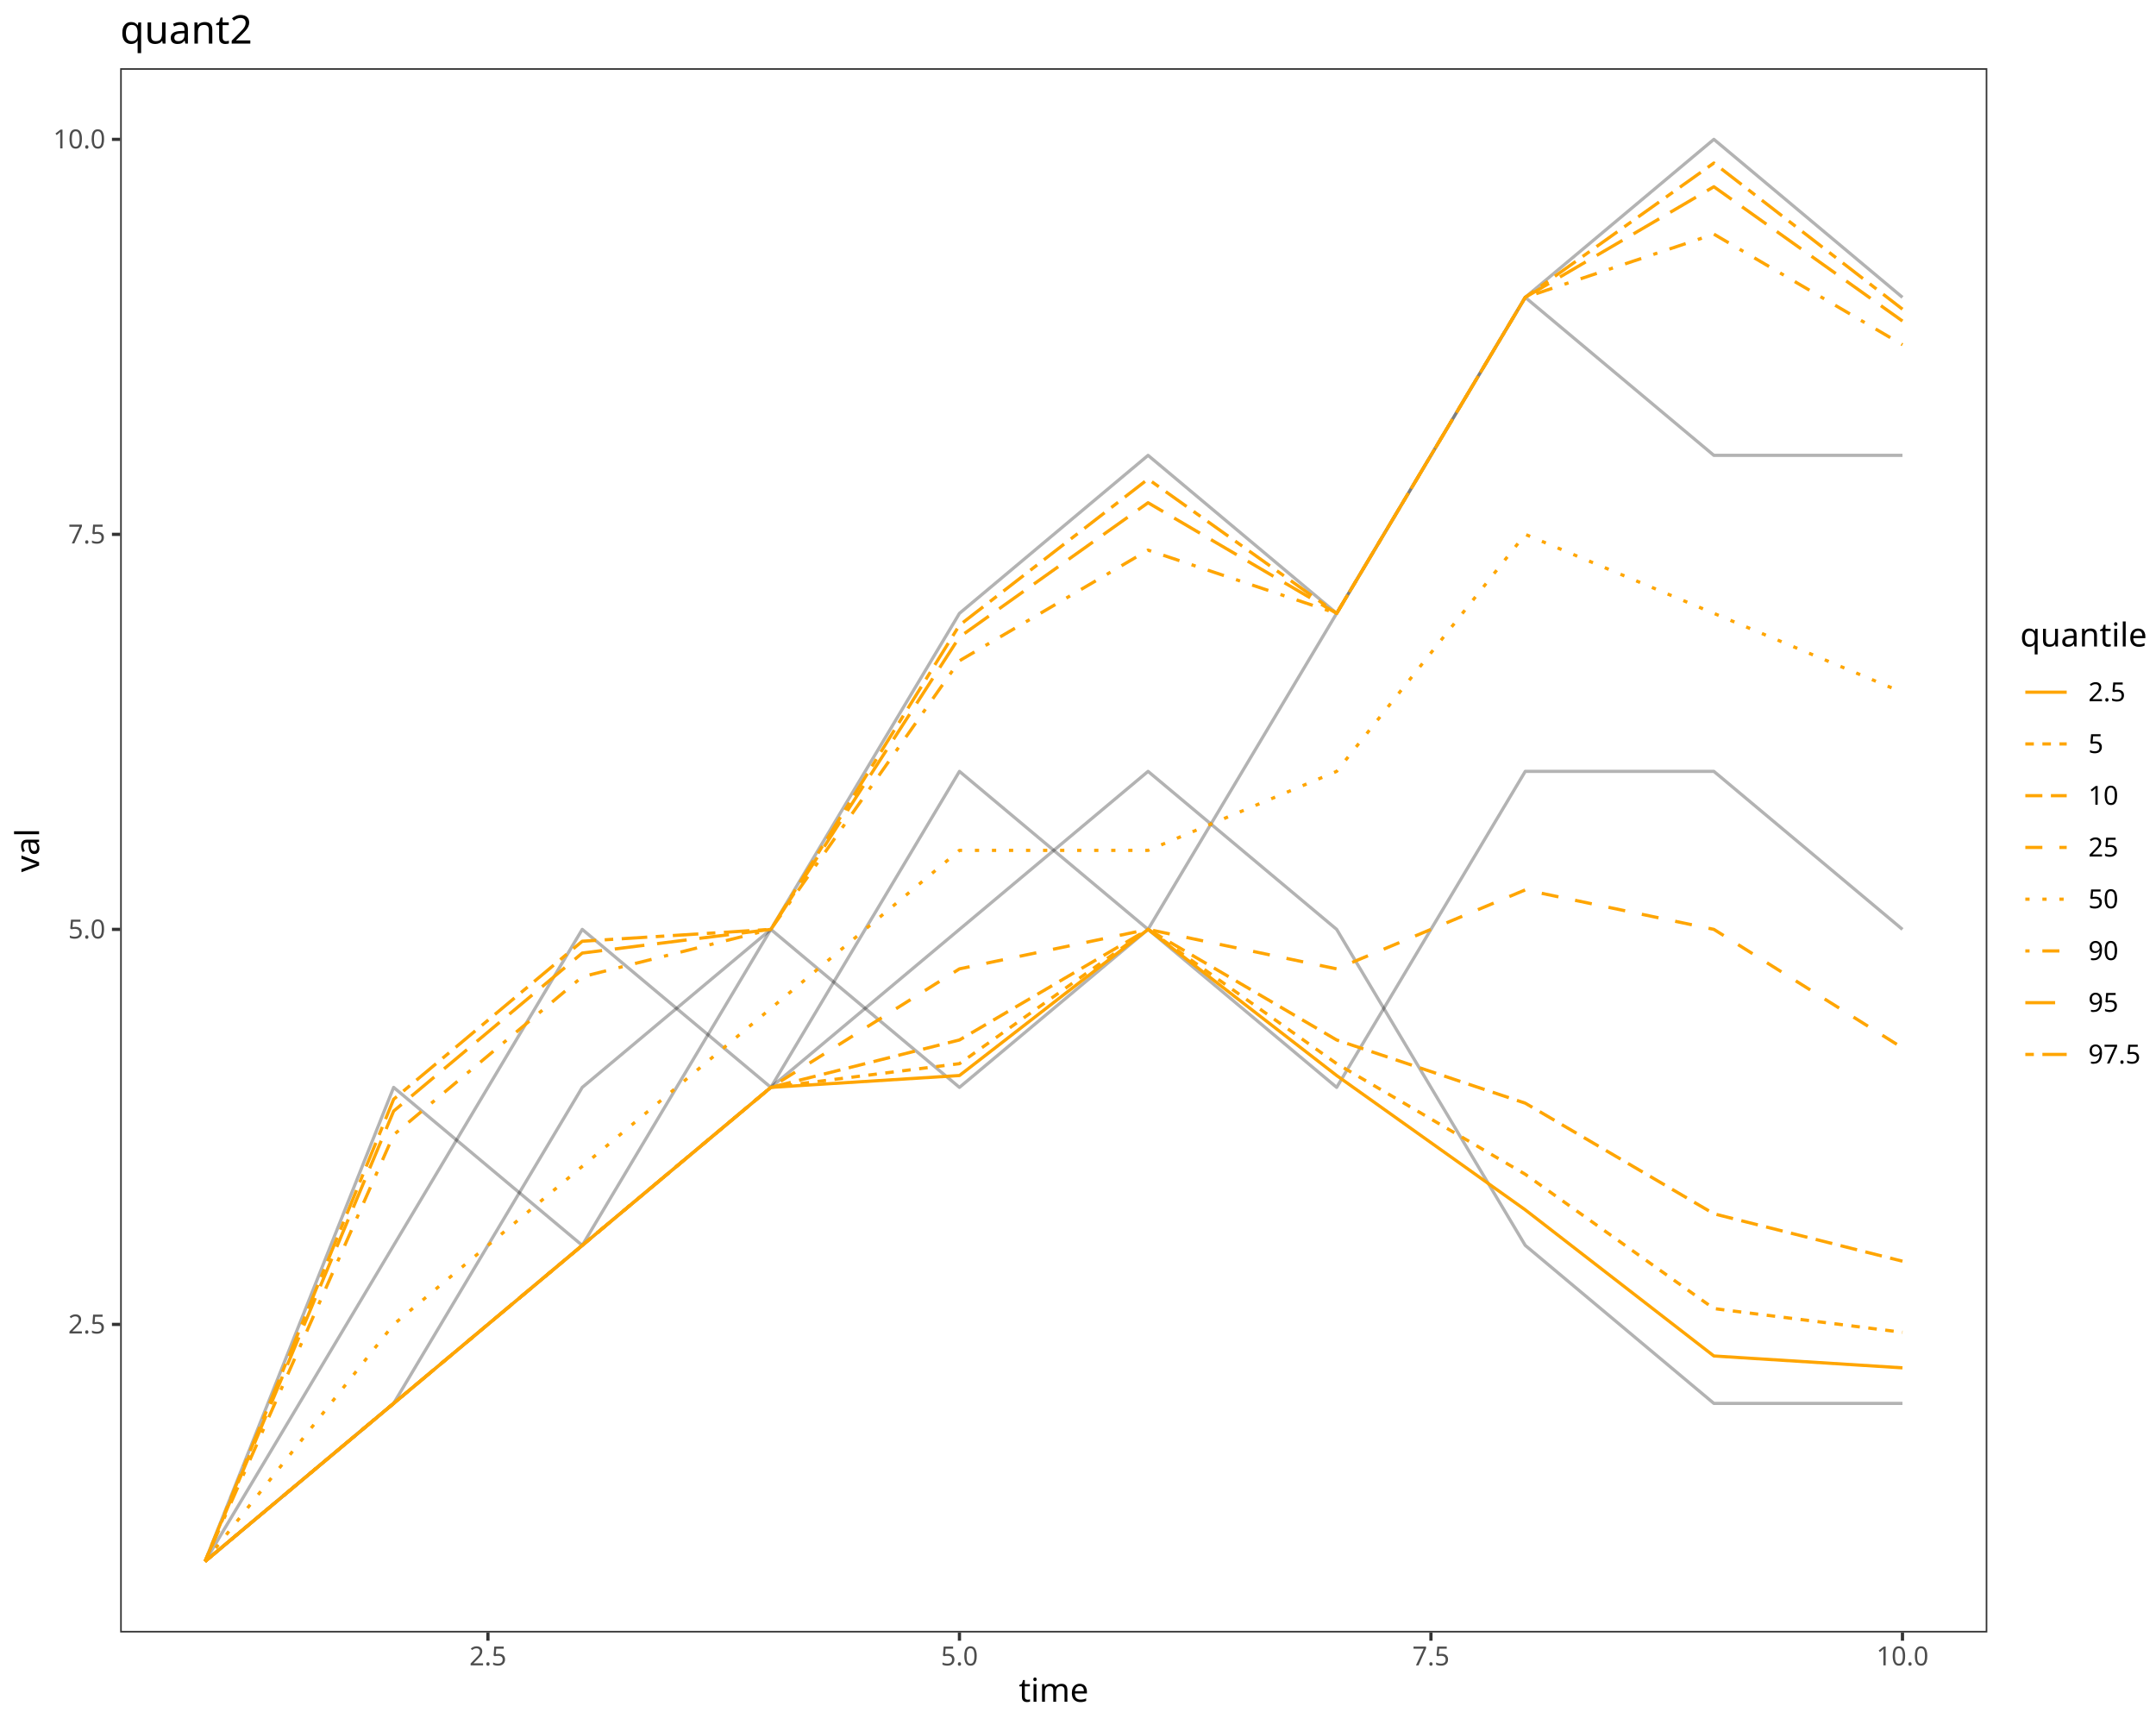
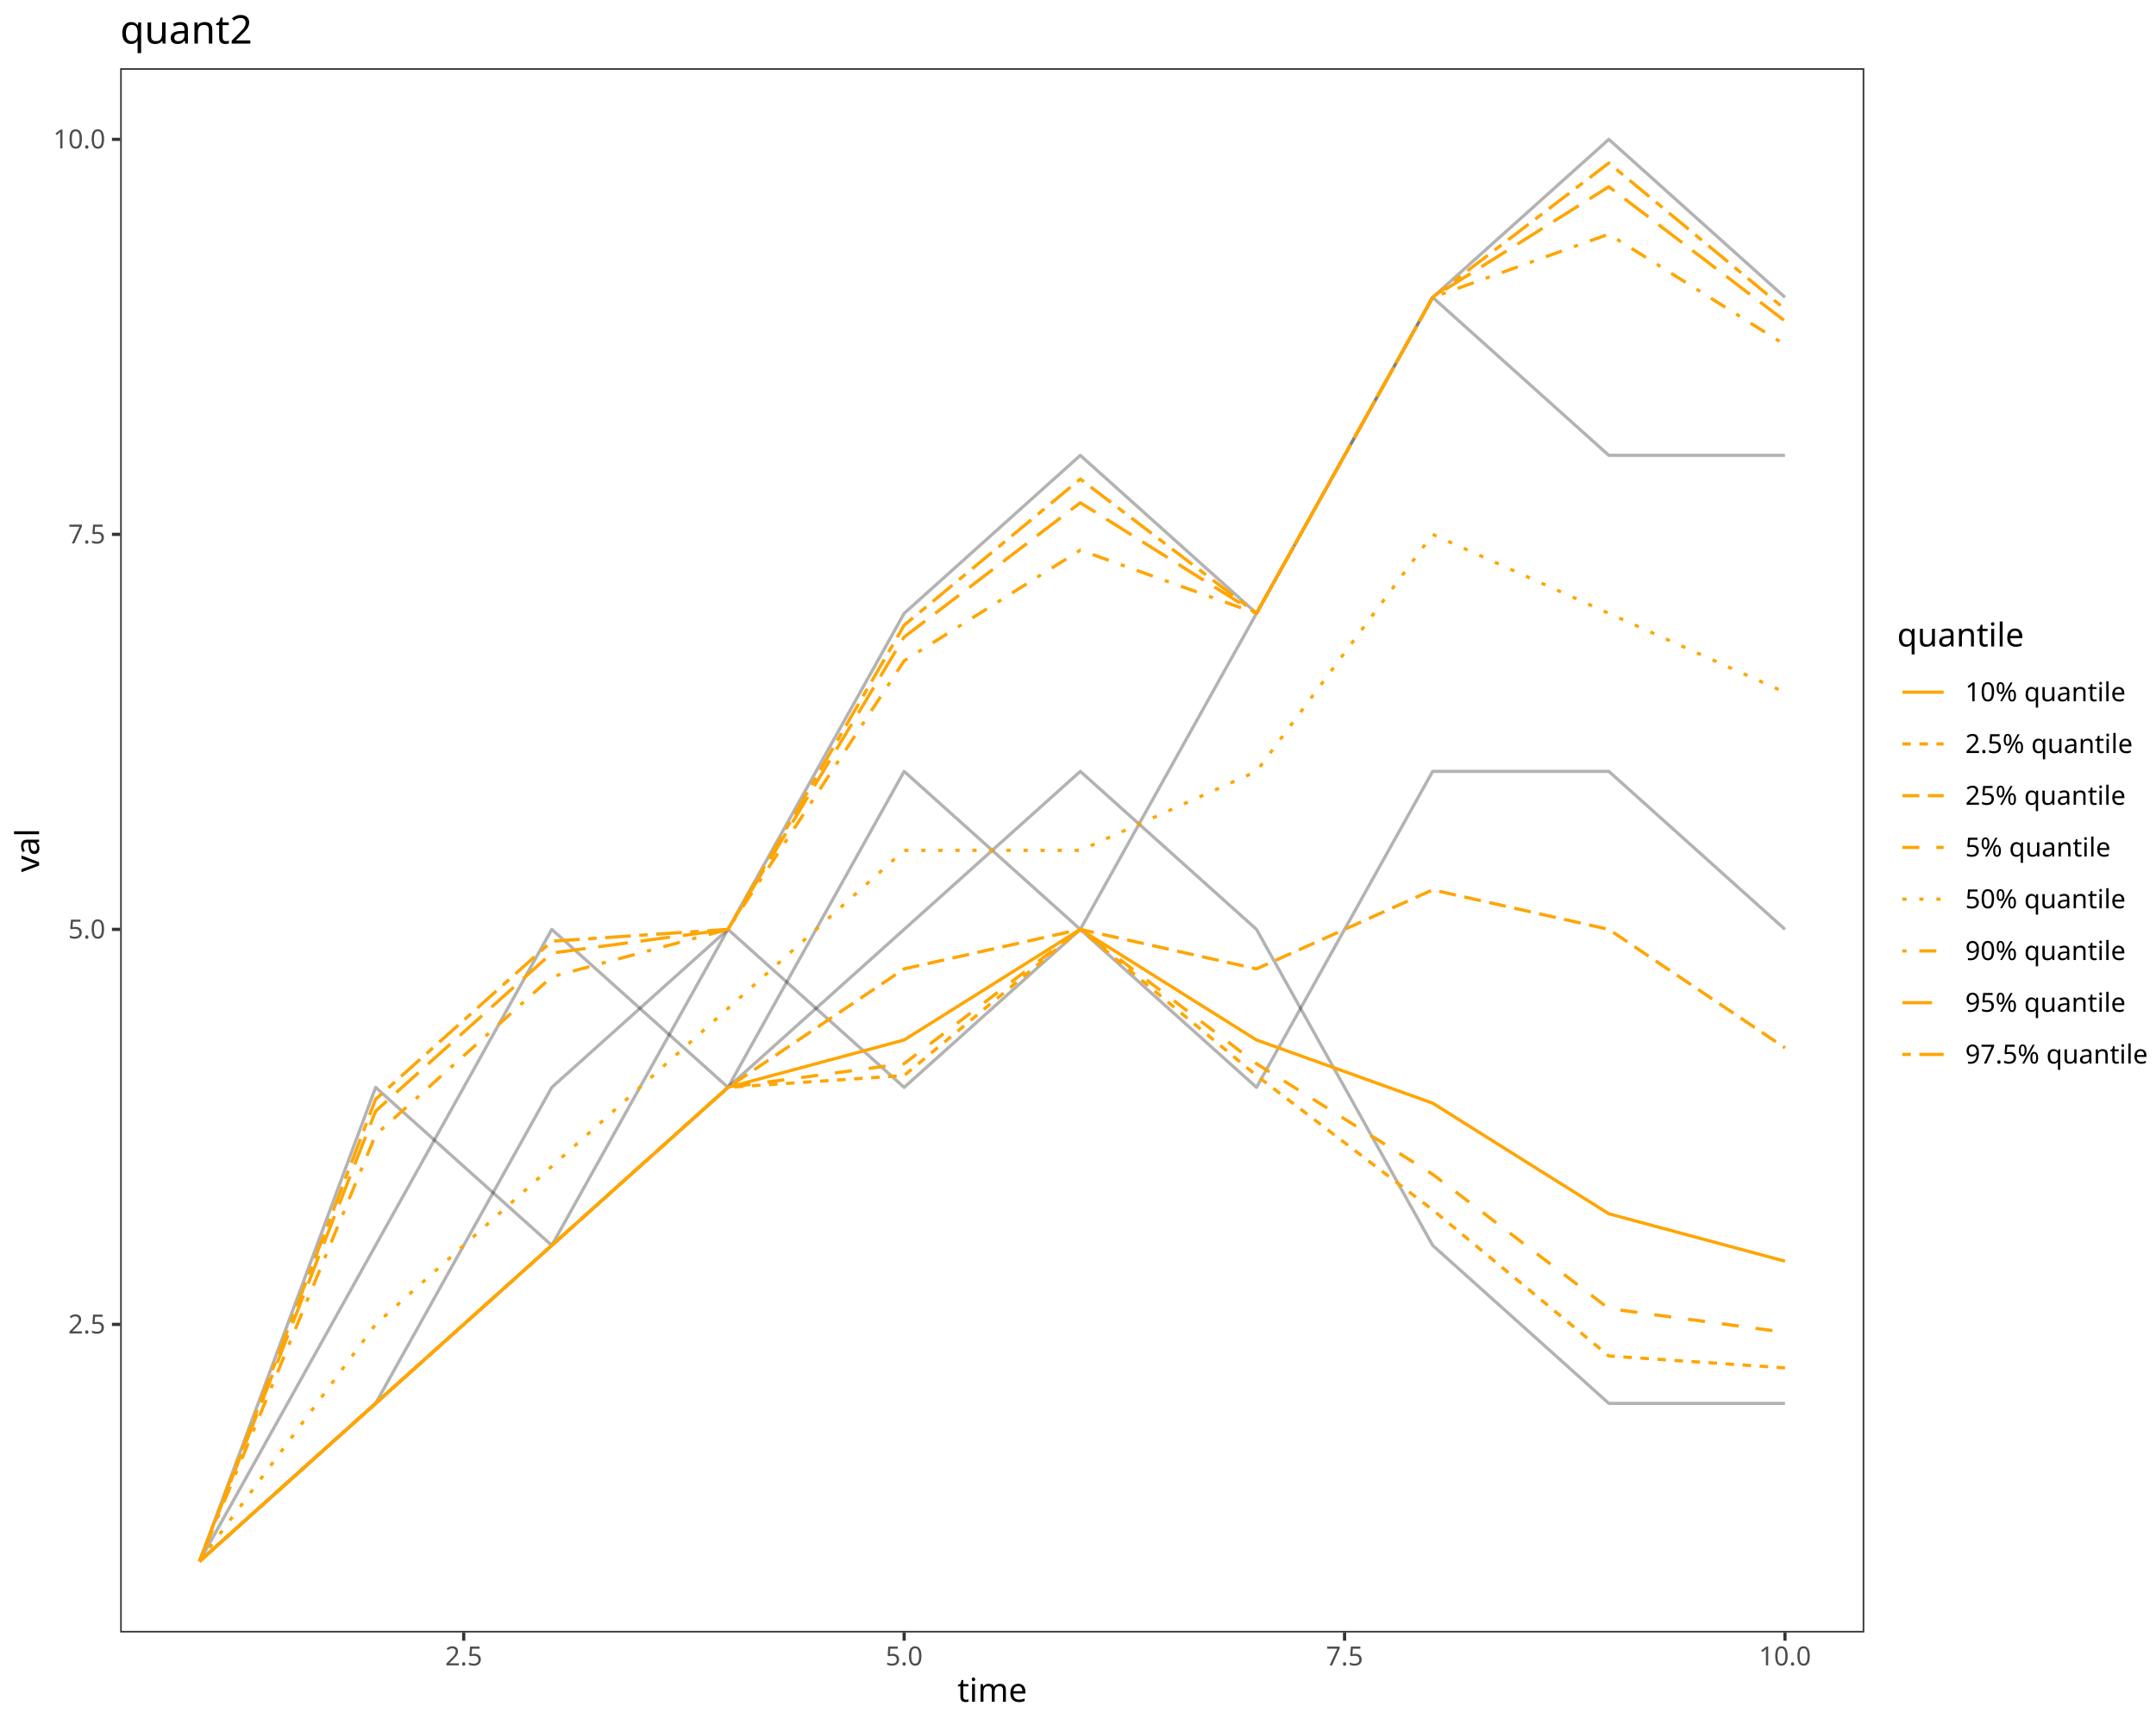
<svg xmlns="http://www.w3.org/2000/svg" class="svglite" data-engine-version="2.0" width="720.00pt" height="576.00pt" viewBox="0 0 720.00 576.00">
  <defs>
    <style type="text/css">
    .svglite line, .svglite polyline, .svglite polygon, .svglite path, .svglite rect, .svglite circle {
      fill: none;
      stroke: #000000;
      stroke-linecap: round;
      stroke-linejoin: round;
      stroke-miterlimit: 10.00;
    }
  </style>
  </defs>
  <rect width="100%" height="100%" style="stroke: none; fill: #FFFFFF;" />
  <defs>
    <clipPath id="cpMC4wMHw3MjAuMDB8MC4wMHw1NzYuMDA=">
      <rect x="0.00" y="0.00" width="720.00" height="576.00" />
    </clipPath>
  </defs>
  <g clip-path="url(#cpMC4wMHw3MjAuMDB8MC4wMHw1NzYuMDA=)">
    <rect x="0.00" y="0.00" width="720.00" height="576.00" style="stroke-width: 1.07; stroke: #FFFFFF; fill: #FFFFFF;" />
  </g>
  <defs>
-     <clipPath id="cpNDAuMTN8NjYzLjY3fDIyLjc4fDU0NS4xMQ==">
-       <rect x="40.13" y="22.78" width="623.54" height="522.33" />
+     <clipPath id="cpNDAuMTN8NjIyLjU4fDIyLjc4fDU0NS4xMQ==">
+       <rect x="40.13" y="22.78" width="582.45" height="522.33" />
    </clipPath>
  </defs>
-   <g clip-path="url(#cpNDAuMTN8NjYzLjY3fDIyLjc4fDU0NS4xMQ==)">
-     <rect x="40.13" y="22.78" width="623.54" height="522.33" style="stroke-width: 1.07; stroke: none; fill: #FFFFFF;" />
-     <polyline points="68.48,521.37 131.46,468.61 194.44,415.85 257.43,310.33 320.41,363.09 383.40,310.33 446.38,363.09 509.36,257.57 572.35,257.57 635.33,310.33 " style="stroke-width: 1.07; stroke: #000000; stroke-opacity: 0.30; stroke-linecap: butt;" />
-     <polyline points="68.48,521.37 131.46,415.85 194.44,310.33 257.43,363.09 320.41,257.57 383.40,310.33 446.38,204.81 509.36,99.29 572.35,152.05 635.33,152.05 " style="stroke-width: 1.07; stroke: #000000; stroke-opacity: 0.30; stroke-linecap: butt;" />
-     <polyline points="68.48,521.37 131.46,363.09 194.44,415.85 257.43,363.09 320.41,310.33 383.40,257.57 446.38,310.33 509.36,415.85 572.35,468.61 635.33,468.61 " style="stroke-width: 1.07; stroke: #000000; stroke-opacity: 0.30; stroke-linecap: butt;" />
-     <polyline points="68.48,521.37 131.46,468.61 194.44,363.09 257.43,310.33 320.41,204.81 383.40,152.05 446.38,204.81 509.36,99.29 572.35,46.53 635.33,99.29 " style="stroke-width: 1.07; stroke: #000000; stroke-opacity: 0.30; stroke-linecap: butt;" />
-     <polyline points="68.48,521.37 131.46,468.61 194.44,415.85 257.43,363.09 320.41,359.13 383.40,310.33 446.38,359.13 509.36,403.98 572.35,452.78 635.33,456.74 " style="stroke-width: 1.07; stroke: #FFA500; stroke-linecap: butt;" />
-     <polyline points="68.48,521.37 131.46,468.61 194.44,415.85 257.43,363.09 320.41,355.17 383.40,310.33 446.38,355.17 509.36,392.11 572.35,436.95 635.33,444.87 " style="stroke-width: 1.07; stroke: #FFA500; stroke-dasharray: 2.85,2.85; stroke-linecap: butt;" />
-     <polyline points="68.48,521.37 131.46,468.61 194.44,415.85 257.43,363.09 320.41,347.26 383.40,310.33 446.38,347.26 509.36,368.36 572.35,405.30 635.33,421.13 " style="stroke-width: 1.07; stroke: #FFA500; stroke-dasharray: 5.69,2.85; stroke-linecap: butt;" />
-     <polyline points="68.48,521.37 131.46,468.61 194.44,415.85 257.43,363.09 320.41,323.52 383.40,310.33 446.38,323.52 509.36,297.14 572.35,310.33 635.33,349.90 " style="stroke-width: 1.07; stroke: #FFA500; stroke-dasharray: 5.69,5.69; stroke-linecap: butt;" />
-     <polyline points="68.48,521.37 131.46,442.23 194.44,389.47 257.43,336.71 320.41,283.95 383.40,283.95 446.38,257.57 509.36,178.43 572.35,204.81 635.33,231.19 " style="stroke-width: 1.07; stroke: #FFA500; stroke-dasharray: 1.42,4.27; stroke-linecap: butt;" />
-     <polyline points="68.48,521.37 131.46,378.92 194.44,326.16 257.43,310.33 320.41,220.64 383.40,183.70 446.38,204.81 509.36,99.29 572.35,78.18 635.33,115.11 " style="stroke-width: 1.07; stroke: #FFA500; stroke-dasharray: 1.42,4.27,5.69,4.27; stroke-linecap: butt;" />
-     <polyline points="68.48,521.37 131.46,371.00 194.44,318.24 257.43,310.33 320.41,212.72 383.40,167.87 446.38,204.81 509.36,99.29 572.35,62.35 635.33,107.20 " style="stroke-width: 1.07; stroke: #FFA500; stroke-dasharray: 9.96,4.27; stroke-linecap: butt;" />
-     <polyline points="68.48,521.37 131.46,367.05 194.44,314.29 257.43,310.33 320.41,208.76 383.40,159.96 446.38,204.81 509.36,99.29 572.35,54.44 635.33,103.24 " style="stroke-width: 1.07; stroke: #FFA500; stroke-dasharray: 2.85,2.85,8.54,2.85; stroke-linecap: butt;" />
-     <rect x="40.13" y="22.78" width="623.54" height="522.33" style="stroke-width: 1.07; stroke: #333333;" />
+   <g clip-path="url(#cpNDAuMTN8NjIyLjU4fDIyLjc4fDU0NS4xMQ==)">
+     <rect x="40.13" y="22.78" width="582.45" height="522.33" style="stroke-width: 1.07; stroke: none; fill: #FFFFFF;" />
+     <polyline points="66.61,521.37 125.44,468.61 184.27,415.85 243.11,310.33 301.94,363.09 360.77,310.33 419.61,363.09 478.44,257.57 537.27,257.57 596.10,310.33 " style="stroke-width: 1.07; stroke: #000000; stroke-opacity: 0.30; stroke-linecap: butt;" />
+     <polyline points="66.61,521.37 125.44,415.85 184.27,310.33 243.11,363.09 301.94,257.57 360.77,310.33 419.61,204.81 478.44,99.29 537.27,152.05 596.10,152.05 " style="stroke-width: 1.07; stroke: #000000; stroke-opacity: 0.30; stroke-linecap: butt;" />
+     <polyline points="66.61,521.37 125.44,363.09 184.27,415.85 243.11,363.09 301.94,310.33 360.77,257.57 419.61,310.33 478.44,415.85 537.27,468.61 596.10,468.61 " style="stroke-width: 1.07; stroke: #000000; stroke-opacity: 0.30; stroke-linecap: butt;" />
+     <polyline points="66.61,521.37 125.44,468.61 184.27,363.09 243.11,310.33 301.94,204.81 360.77,152.05 419.61,204.81 478.44,99.29 537.27,46.53 596.10,99.29 " style="stroke-width: 1.07; stroke: #000000; stroke-opacity: 0.30; stroke-linecap: butt;" />
+     <polyline points="66.61,521.37 125.44,468.61 184.27,415.85 243.11,363.09 301.94,347.26 360.77,310.33 419.61,347.26 478.44,368.36 537.27,405.30 596.10,421.13 " style="stroke-width: 1.07; stroke: #FFA500; stroke-linecap: butt;" />
+     <polyline points="66.61,521.37 125.44,468.61 184.27,415.85 243.11,363.09 301.94,359.13 360.77,310.33 419.61,359.13 478.44,403.98 537.27,452.78 596.10,456.74 " style="stroke-width: 1.07; stroke: #FFA500; stroke-dasharray: 2.85,2.85; stroke-linecap: butt;" />
+     <polyline points="66.61,521.37 125.44,468.61 184.27,415.85 243.11,363.09 301.94,323.52 360.77,310.33 419.61,323.52 478.44,297.14 537.27,310.33 596.10,349.90 " style="stroke-width: 1.07; stroke: #FFA500; stroke-dasharray: 5.69,2.85; stroke-linecap: butt;" />
+     <polyline points="66.61,521.37 125.44,468.61 184.27,415.85 243.11,363.09 301.94,355.17 360.77,310.33 419.61,355.17 478.44,392.11 537.27,436.95 596.10,444.87 " style="stroke-width: 1.07; stroke: #FFA500; stroke-dasharray: 5.69,5.69; stroke-linecap: butt;" />
+     <polyline points="66.61,521.37 125.44,442.23 184.27,389.47 243.11,336.71 301.94,283.95 360.77,283.95 419.61,257.57 478.44,178.43 537.27,204.81 596.10,231.19 " style="stroke-width: 1.07; stroke: #FFA500; stroke-dasharray: 1.42,4.27; stroke-linecap: butt;" />
+     <polyline points="66.61,521.37 125.44,378.92 184.27,326.16 243.11,310.33 301.94,220.64 360.77,183.70 419.61,204.81 478.44,99.29 537.27,78.18 596.10,115.11 " style="stroke-width: 1.07; stroke: #FFA500; stroke-dasharray: 1.42,4.27,5.69,4.27; stroke-linecap: butt;" />
+     <polyline points="66.61,521.37 125.44,371.00 184.27,318.24 243.11,310.33 301.94,212.72 360.77,167.87 419.61,204.81 478.44,99.29 537.27,62.35 596.10,107.20 " style="stroke-width: 1.07; stroke: #FFA500; stroke-dasharray: 9.96,4.27; stroke-linecap: butt;" />
+     <polyline points="66.61,521.37 125.44,367.05 184.27,314.29 243.11,310.33 301.94,208.76 360.77,159.96 419.61,204.81 478.44,99.29 537.27,54.44 596.10,103.24 " style="stroke-width: 1.07; stroke: #FFA500; stroke-dasharray: 2.85,2.85,8.54,2.85; stroke-linecap: butt;" />
+     <rect x="40.13" y="22.78" width="582.45" height="522.33" style="stroke-width: 1.07; stroke: #333333;" />
  </g>
  <g clip-path="url(#cpMC4wMHw3MjAuMDB8MC4wMHw1NzYuMDA=)">
    <text x="35.20" y="445.26" text-anchor="end" style="font-size: 8.80px; fill: #4D4D4D; font-family: sans;" textLength="12.23px" lengthAdjust="spacingAndGlyphs">2.5</text>
    <text x="35.20" y="313.36" text-anchor="end" style="font-size: 8.80px; fill: #4D4D4D; font-family: sans;" textLength="12.23px" lengthAdjust="spacingAndGlyphs">5.0</text>
    <text x="35.20" y="181.46" text-anchor="end" style="font-size: 8.80px; fill: #4D4D4D; font-family: sans;" textLength="12.23px" lengthAdjust="spacingAndGlyphs">7.5</text>
    <text x="35.20" y="49.55" text-anchor="end" style="font-size: 8.80px; fill: #4D4D4D; font-family: sans;" textLength="17.13px" lengthAdjust="spacingAndGlyphs">10.0</text>
    <polyline points="37.39,442.23 40.13,442.23 " style="stroke-width: 1.07; stroke: #333333; stroke-linecap: butt;" />
    <polyline points="37.39,310.33 40.13,310.33 " style="stroke-width: 1.07; stroke: #333333; stroke-linecap: butt;" />
    <polyline points="37.39,178.43 40.13,178.43 " style="stroke-width: 1.07; stroke: #333333; stroke-linecap: butt;" />
    <polyline points="37.39,46.53 40.13,46.53 " style="stroke-width: 1.07; stroke: #333333; stroke-linecap: butt;" />
-     <polyline points="162.95,547.85 162.95,545.11 " style="stroke-width: 1.07; stroke: #333333; stroke-linecap: butt;" />
-     <polyline points="320.41,547.85 320.41,545.11 " style="stroke-width: 1.07; stroke: #333333; stroke-linecap: butt;" />
-     <polyline points="477.87,547.85 477.87,545.11 " style="stroke-width: 1.07; stroke: #333333; stroke-linecap: butt;" />
-     <polyline points="635.33,547.85 635.33,545.11 " style="stroke-width: 1.07; stroke: #333333; stroke-linecap: butt;" />
-     <text x="162.95" y="556.10" text-anchor="middle" style="font-size: 8.80px; fill: #4D4D4D; font-family: sans;" textLength="12.23px" lengthAdjust="spacingAndGlyphs">2.5</text>
-     <text x="320.41" y="556.10" text-anchor="middle" style="font-size: 8.80px; fill: #4D4D4D; font-family: sans;" textLength="12.23px" lengthAdjust="spacingAndGlyphs">5.0</text>
-     <text x="477.87" y="556.10" text-anchor="middle" style="font-size: 8.80px; fill: #4D4D4D; font-family: sans;" textLength="12.23px" lengthAdjust="spacingAndGlyphs">7.5</text>
-     <text x="635.33" y="556.10" text-anchor="middle" style="font-size: 8.80px; fill: #4D4D4D; font-family: sans;" textLength="17.13px" lengthAdjust="spacingAndGlyphs">10.0</text>
-     <text x="351.90" y="568.24" text-anchor="middle" style="font-size: 11.00px; font-family: sans;" textLength="20.78px" lengthAdjust="spacingAndGlyphs">time</text>
+     <polyline points="154.86,547.85 154.86,545.11 " style="stroke-width: 1.07; stroke: #333333; stroke-linecap: butt;" />
+     <polyline points="301.94,547.85 301.94,545.11 " style="stroke-width: 1.07; stroke: #333333; stroke-linecap: butt;" />
+     <polyline points="449.02,547.85 449.02,545.11 " style="stroke-width: 1.07; stroke: #333333; stroke-linecap: butt;" />
+     <polyline points="596.10,547.85 596.10,545.11 " style="stroke-width: 1.07; stroke: #333333; stroke-linecap: butt;" />
+     <text x="154.86" y="556.10" text-anchor="middle" style="font-size: 8.80px; fill: #4D4D4D; font-family: sans;" textLength="12.23px" lengthAdjust="spacingAndGlyphs">2.5</text>
+     <text x="301.94" y="556.10" text-anchor="middle" style="font-size: 8.80px; fill: #4D4D4D; font-family: sans;" textLength="12.23px" lengthAdjust="spacingAndGlyphs">5.0</text>
+     <text x="449.02" y="556.10" text-anchor="middle" style="font-size: 8.80px; fill: #4D4D4D; font-family: sans;" textLength="12.23px" lengthAdjust="spacingAndGlyphs">7.5</text>
+     <text x="596.10" y="556.10" text-anchor="middle" style="font-size: 8.80px; fill: #4D4D4D; font-family: sans;" textLength="17.13px" lengthAdjust="spacingAndGlyphs">10.0</text>
+     <text x="331.36" y="568.24" text-anchor="middle" style="font-size: 11.00px; font-family: sans;" textLength="20.78px" lengthAdjust="spacingAndGlyphs">time</text>
    <text transform="translate(13.05,283.95) rotate(-90)" text-anchor="middle" style="font-size: 11.00px; font-family: sans;" textLength="14.06px" lengthAdjust="spacingAndGlyphs">val</text>
-     <rect x="674.63" y="207.16" width="39.89" height="153.57" style="stroke-width: 1.07; stroke: none; fill: #FFFFFF;" />
-     <text x="674.63" y="215.87" style="font-size: 11.00px; font-family: sans;" textLength="38.53px" lengthAdjust="spacingAndGlyphs">quantile</text>
-     <rect x="674.63" y="222.49" width="17.28" height="17.28" style="stroke-width: 1.07; stroke: none; fill: #FFFFFF;" />
-     <line x1="676.36" y1="231.13" x2="690.18" y2="231.13" style="stroke-width: 1.07; stroke: #FFA500; stroke-linecap: butt;" />
-     <rect x="674.63" y="239.77" width="17.28" height="17.28" style="stroke-width: 1.07; stroke: none; fill: #FFFFFF;" />
-     <line x1="676.36" y1="248.41" x2="690.18" y2="248.41" style="stroke-width: 1.07; stroke: #FFA500; stroke-dasharray: 2.85,2.85; stroke-linecap: butt;" />
-     <rect x="674.63" y="257.05" width="17.28" height="17.28" style="stroke-width: 1.07; stroke: none; fill: #FFFFFF;" />
-     <line x1="676.36" y1="265.69" x2="690.18" y2="265.69" style="stroke-width: 1.07; stroke: #FFA500; stroke-dasharray: 5.69,2.85; stroke-linecap: butt;" />
-     <rect x="674.63" y="274.33" width="17.28" height="17.28" style="stroke-width: 1.07; stroke: none; fill: #FFFFFF;" />
-     <line x1="676.36" y1="282.97" x2="690.18" y2="282.97" style="stroke-width: 1.07; stroke: #FFA500; stroke-dasharray: 5.69,5.69; stroke-linecap: butt;" />
-     <rect x="674.63" y="291.61" width="17.28" height="17.28" style="stroke-width: 1.07; stroke: none; fill: #FFFFFF;" />
-     <line x1="676.36" y1="300.25" x2="690.18" y2="300.25" style="stroke-width: 1.07; stroke: #FFA500; stroke-dasharray: 1.42,4.27; stroke-linecap: butt;" />
-     <rect x="674.63" y="308.89" width="17.28" height="17.28" style="stroke-width: 1.07; stroke: none; fill: #FFFFFF;" />
-     <line x1="676.36" y1="317.53" x2="690.18" y2="317.53" style="stroke-width: 1.07; stroke: #FFA500; stroke-dasharray: 1.42,4.27,5.69,4.27; stroke-linecap: butt;" />
-     <rect x="674.63" y="326.17" width="17.28" height="17.28" style="stroke-width: 1.07; stroke: none; fill: #FFFFFF;" />
-     <line x1="676.36" y1="334.81" x2="690.18" y2="334.81" style="stroke-width: 1.07; stroke: #FFA500; stroke-dasharray: 9.96,4.27; stroke-linecap: butt;" />
-     <rect x="674.63" y="343.45" width="17.28" height="17.28" style="stroke-width: 1.07; stroke: none; fill: #FFFFFF;" />
-     <line x1="676.36" y1="352.09" x2="690.18" y2="352.09" style="stroke-width: 1.07; stroke: #FFA500; stroke-dasharray: 2.85,2.85,8.54,2.85; stroke-linecap: butt;" />
-     <text x="697.39" y="234.16" style="font-size: 8.80px; font-family: sans;" textLength="12.23px" lengthAdjust="spacingAndGlyphs">2.5</text>
-     <text x="697.39" y="251.44" style="font-size: 8.80px; font-family: sans;" textLength="4.89px" lengthAdjust="spacingAndGlyphs">5</text>
-     <text x="697.39" y="268.72" style="font-size: 8.80px; font-family: sans;" textLength="9.79px" lengthAdjust="spacingAndGlyphs">10</text>
-     <text x="697.39" y="286.00" style="font-size: 8.80px; font-family: sans;" textLength="9.79px" lengthAdjust="spacingAndGlyphs">25</text>
-     <text x="697.39" y="303.28" style="font-size: 8.80px; font-family: sans;" textLength="9.79px" lengthAdjust="spacingAndGlyphs">50</text>
-     <text x="697.39" y="320.56" style="font-size: 8.80px; font-family: sans;" textLength="9.79px" lengthAdjust="spacingAndGlyphs">90</text>
-     <text x="697.39" y="337.84" style="font-size: 8.80px; font-family: sans;" textLength="9.79px" lengthAdjust="spacingAndGlyphs">95</text>
-     <text x="697.39" y="355.12" style="font-size: 8.80px; font-family: sans;" textLength="17.13px" lengthAdjust="spacingAndGlyphs">97.5</text>
+     <rect x="633.54" y="207.16" width="80.98" height="153.57" style="stroke-width: 1.07; stroke: none; fill: #FFFFFF;" />
+     <text x="633.54" y="215.87" style="font-size: 11.00px; font-family: sans;" textLength="38.53px" lengthAdjust="spacingAndGlyphs">quantile</text>
+     <rect x="633.54" y="222.49" width="17.28" height="17.28" style="stroke-width: 1.07; stroke: none; fill: #FFFFFF;" />
+     <line x1="635.27" y1="231.13" x2="649.09" y2="231.13" style="stroke-width: 1.07; stroke: #FFA500; stroke-linecap: butt;" />
+     <rect x="633.54" y="239.77" width="17.28" height="17.28" style="stroke-width: 1.07; stroke: none; fill: #FFFFFF;" />
+     <line x1="635.27" y1="248.41" x2="649.09" y2="248.41" style="stroke-width: 1.07; stroke: #FFA500; stroke-dasharray: 2.85,2.85; stroke-linecap: butt;" />
+     <rect x="633.54" y="257.05" width="17.28" height="17.28" style="stroke-width: 1.07; stroke: none; fill: #FFFFFF;" />
+     <line x1="635.27" y1="265.69" x2="649.09" y2="265.69" style="stroke-width: 1.07; stroke: #FFA500; stroke-dasharray: 5.69,2.85; stroke-linecap: butt;" />
+     <rect x="633.54" y="274.33" width="17.28" height="17.28" style="stroke-width: 1.07; stroke: none; fill: #FFFFFF;" />
+     <line x1="635.27" y1="282.97" x2="649.09" y2="282.97" style="stroke-width: 1.07; stroke: #FFA500; stroke-dasharray: 5.69,5.69; stroke-linecap: butt;" />
+     <rect x="633.54" y="291.61" width="17.28" height="17.28" style="stroke-width: 1.07; stroke: none; fill: #FFFFFF;" />
+     <line x1="635.27" y1="300.25" x2="649.09" y2="300.25" style="stroke-width: 1.07; stroke: #FFA500; stroke-dasharray: 1.42,4.27; stroke-linecap: butt;" />
+     <rect x="633.54" y="308.89" width="17.28" height="17.28" style="stroke-width: 1.07; stroke: none; fill: #FFFFFF;" />
+     <line x1="635.27" y1="317.53" x2="649.09" y2="317.53" style="stroke-width: 1.07; stroke: #FFA500; stroke-dasharray: 1.42,4.27,5.69,4.27; stroke-linecap: butt;" />
+     <rect x="633.54" y="326.17" width="17.28" height="17.28" style="stroke-width: 1.07; stroke: none; fill: #FFFFFF;" />
+     <line x1="635.27" y1="334.81" x2="649.09" y2="334.81" style="stroke-width: 1.07; stroke: #FFA500; stroke-dasharray: 9.96,4.27; stroke-linecap: butt;" />
+     <rect x="633.54" y="343.45" width="17.28" height="17.28" style="stroke-width: 1.07; stroke: none; fill: #FFFFFF;" />
+     <line x1="635.27" y1="352.09" x2="649.09" y2="352.09" style="stroke-width: 1.07; stroke: #FFA500; stroke-dasharray: 2.85,2.85,8.54,2.85; stroke-linecap: butt;" />
+     <text x="656.30" y="234.16" style="font-size: 8.80px; font-family: sans;" textLength="50.88px" lengthAdjust="spacingAndGlyphs">10% quantile</text>
+     <text x="656.30" y="251.44" style="font-size: 8.80px; font-family: sans;" textLength="53.33px" lengthAdjust="spacingAndGlyphs">2.5% quantile</text>
+     <text x="656.30" y="268.72" style="font-size: 8.80px; font-family: sans;" textLength="50.88px" lengthAdjust="spacingAndGlyphs">25% quantile</text>
+     <text x="656.30" y="286.00" style="font-size: 8.80px; font-family: sans;" textLength="45.99px" lengthAdjust="spacingAndGlyphs">5% quantile</text>
+     <text x="656.30" y="303.28" style="font-size: 8.80px; font-family: sans;" textLength="50.88px" lengthAdjust="spacingAndGlyphs">50% quantile</text>
+     <text x="656.30" y="320.56" style="font-size: 8.80px; font-family: sans;" textLength="50.88px" lengthAdjust="spacingAndGlyphs">90% quantile</text>
+     <text x="656.30" y="337.84" style="font-size: 8.80px; font-family: sans;" textLength="50.88px" lengthAdjust="spacingAndGlyphs">95% quantile</text>
+     <text x="656.30" y="355.12" style="font-size: 8.80px; font-family: sans;" textLength="58.22px" lengthAdjust="spacingAndGlyphs">97.5% quantile</text>
    <text x="40.13" y="14.56" style="font-size: 13.20px; font-family: sans;" textLength="40.38px" lengthAdjust="spacingAndGlyphs">quant2</text>
  </g>
</svg>
